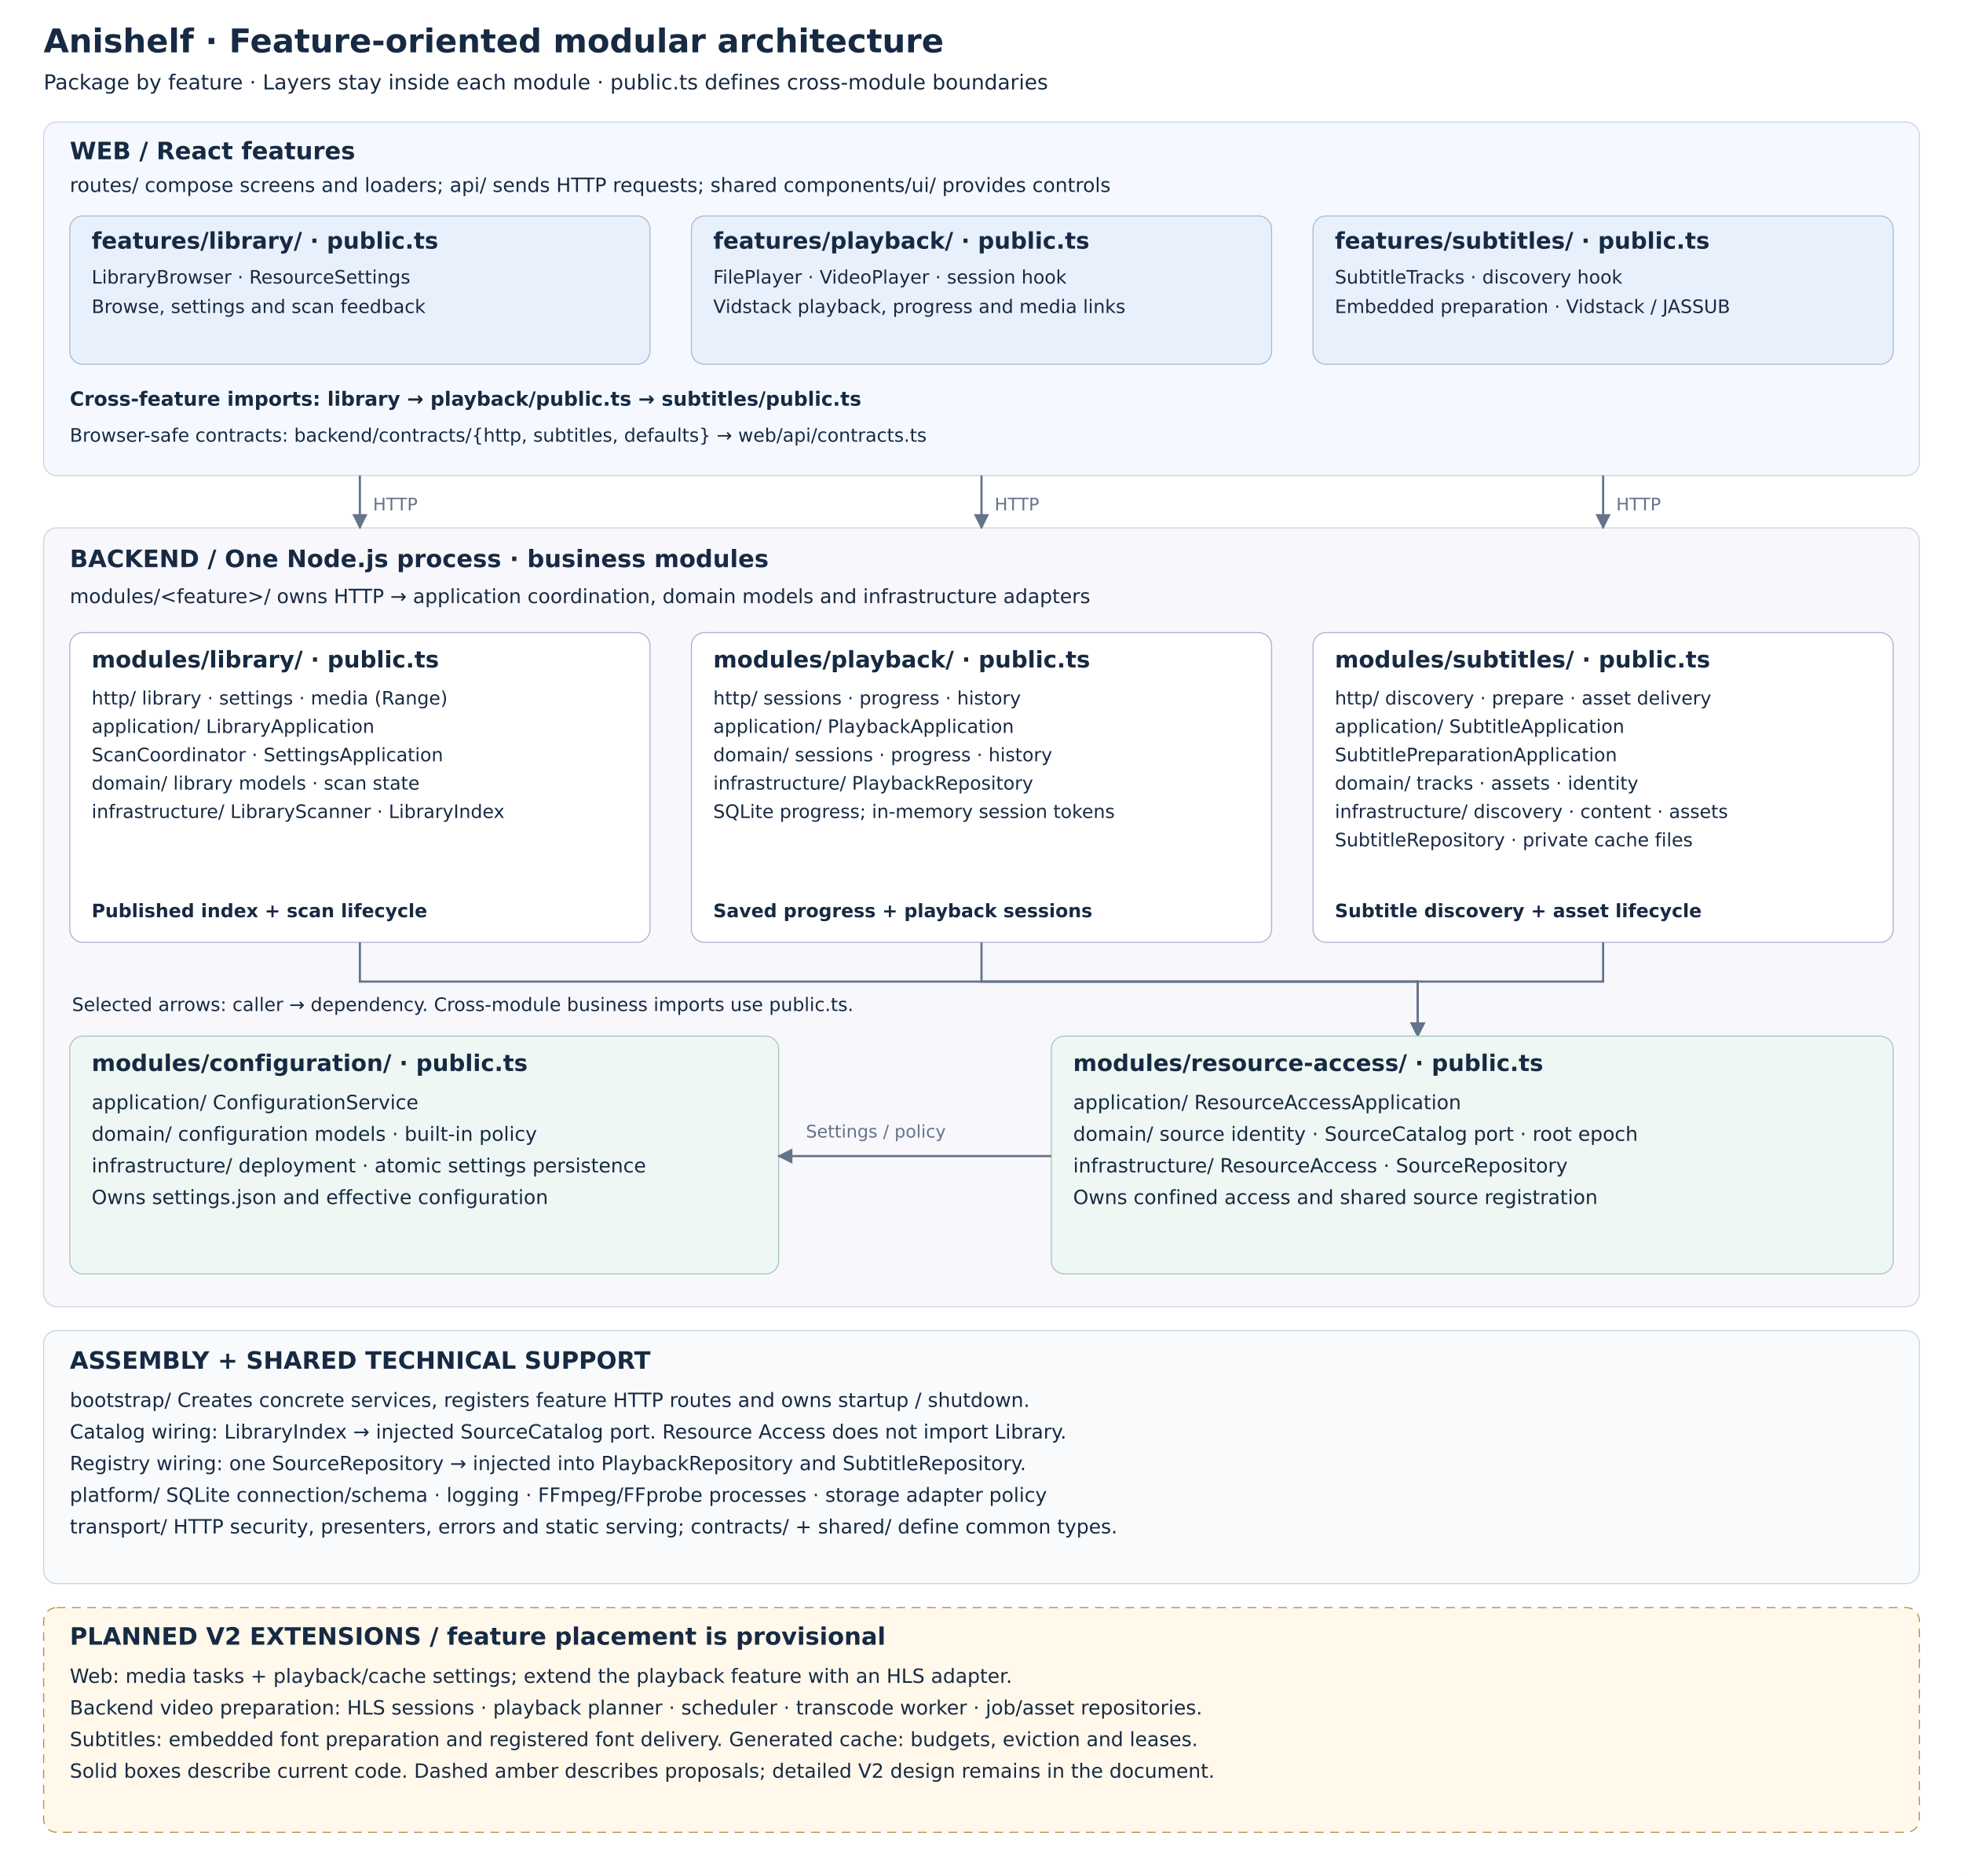
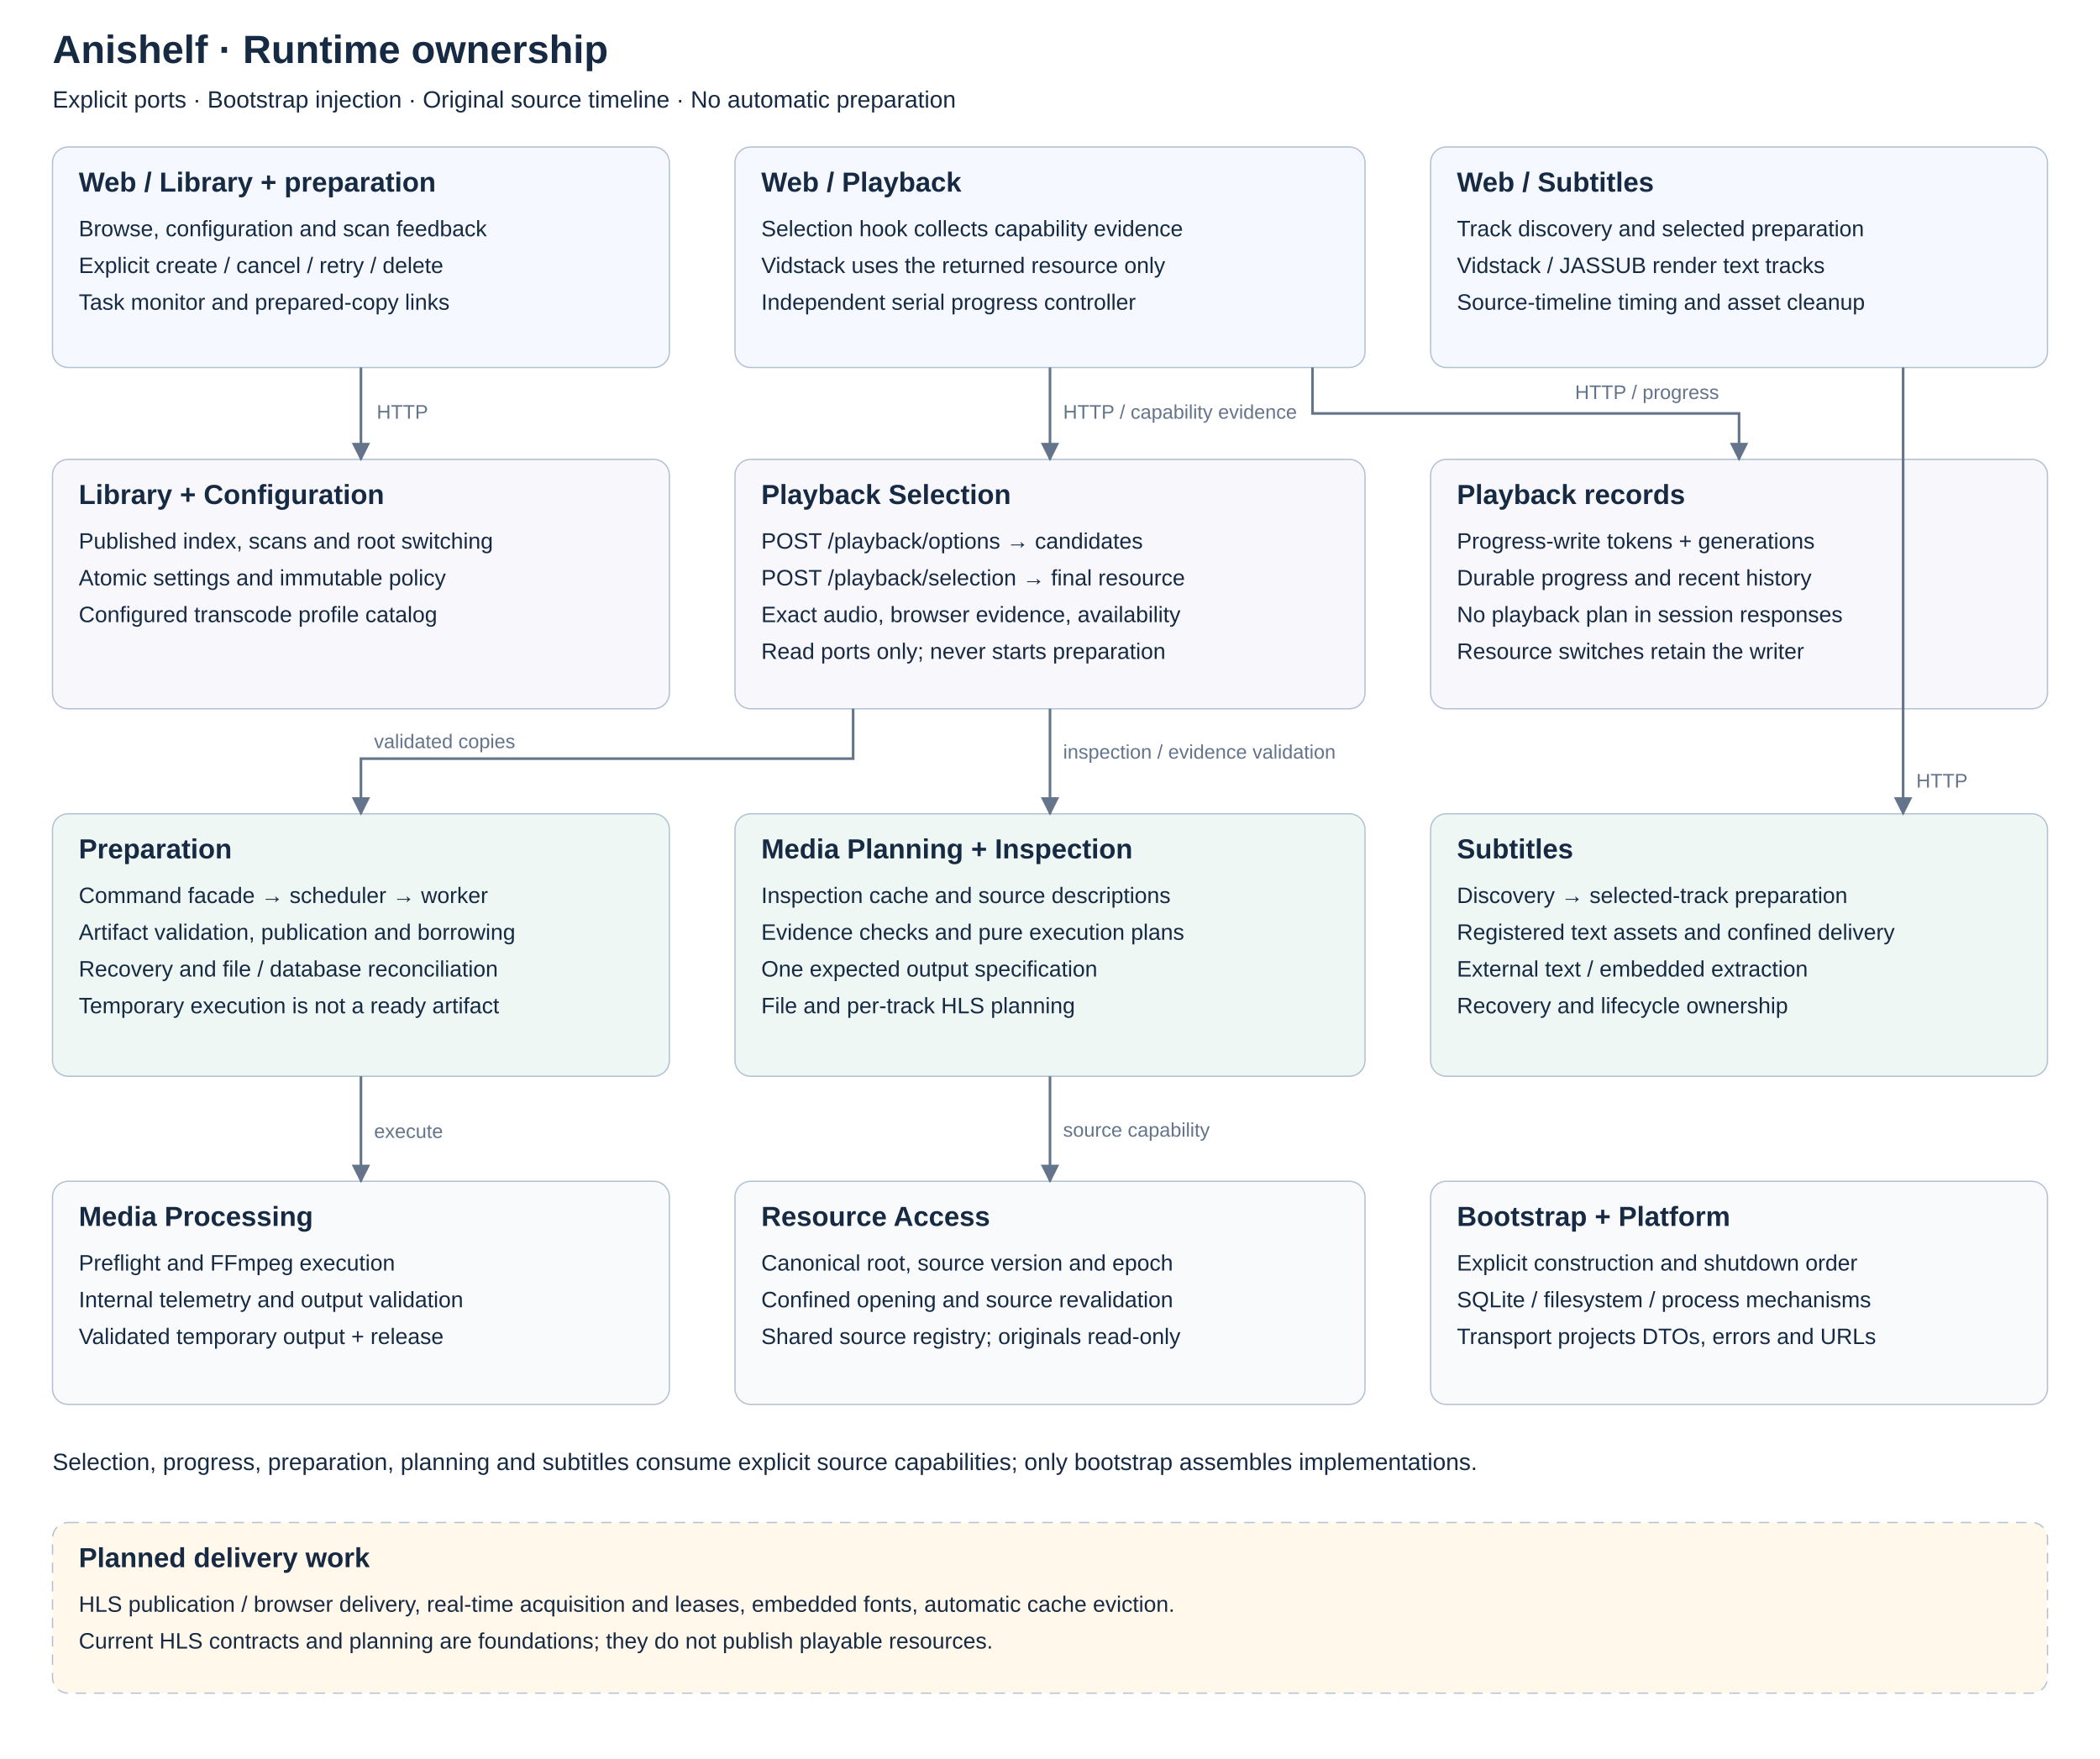
- <svg xmlns="http://www.w3.org/2000/svg" width="1800" height="1720" viewBox="0 0 1800 1720" role="img" aria-labelledby="title desc">
+ <svg xmlns="http://www.w3.org/2000/svg" width="1600" height="1340" viewBox="0 0 1600 1340" role="img" aria-labelledby="title desc">
  <defs>
    <marker id="arrow" viewBox="0 0 10 10" refX="9" refY="5" markerWidth="7" markerHeight="7" orient="auto">
      <path d="M0 0 10 5 0 10z" fill="#64748b" />
    </marker>
  </defs>
-   <rect width="1800" height="1720" fill="#ffffff" />
-   <g font-family="DejaVu Sans, Arial, sans-serif" fill="#172a43">
-     <text x="40" y="48" font-size="30" font-weight="600">Anishelf · Feature-oriented modular architecture</text>
-     <text x="40" y="82" font-size="19">Package by feature · Layers stay inside each module · public.ts defines cross-module boundaries</text>
-     <rect x="40" y="112" width="1720" height="324" rx="12" fill="#f5f9ff" stroke="#cbd5e1" />
-     <text x="64" y="146" font-size="22" font-weight="600">WEB / React features</text>
-     <text x="64" y="176" font-size="18">routes/ compose screens and loaders; api/ sends HTTP requests; shared components/ui/ provides controls</text>
-     <rect x="64" y="198" width="532" height="136" rx="12" fill="#e8f0fc" stroke="#a9bcd5" />
-     <text x="84" y="228" font-size="21" font-weight="600">features/library/ · public.ts</text>
-     <text x="84" y="260" font-size="17">LibraryBrowser · ResourceSettings</text>
-     <text x="84" y="287" font-size="17">Browse, settings and scan feedback</text>
-     <rect x="634" y="198" width="532" height="136" rx="12" fill="#e8f0fc" stroke="#a9bcd5" />
-     <text x="654" y="228" font-size="21" font-weight="600">features/playback/ · public.ts</text>
-     <text x="654" y="260" font-size="17">FilePlayer · VideoPlayer · session hook</text>
-     <text x="654" y="287" font-size="17">Vidstack playback, progress and media links</text>
-     <rect x="1204" y="198" width="532" height="136" rx="12" fill="#e8f0fc" stroke="#a9bcd5" />
-     <text x="1224" y="228" font-size="21" font-weight="600">features/subtitles/ · public.ts</text>
-     <text x="1224" y="260" font-size="17">SubtitleTracks · discovery hook</text>
-     <text x="1224" y="287" font-size="17">Embedded preparation · Vidstack / JASSUB</text>
-     <text x="64" y="372" font-size="18" font-weight="600">Cross-feature imports: library → playback/public.ts → subtitles/public.ts</text>
-     <text x="64" y="405" font-size="17">Browser-safe contracts: backend/contracts/{http, subtitles, defaults} → web/api/contracts.ts</text>
-     <rect x="40" y="484" width="1720" height="714" rx="12" fill="#f8f7fc" stroke="#cbd5e1" />
-     <text x="64" y="520" font-size="22" font-weight="600">BACKEND / One Node.js process · business modules</text>
-     <text x="64" y="553" font-size="18">modules/&lt;feature&gt;/ owns HTTP → application coordination, domain models and infrastructure adapters</text>
-     <rect x="64" y="580" width="532" height="284" rx="12" fill="#ffffff" stroke="#b6aed2" />
-     <text x="84" y="612" font-size="21" font-weight="600">modules/library/ · public.ts</text>
-     <text x="84" y="646" font-size="17">http/  library · settings · media (Range)</text>
-     <text x="84" y="672" font-size="17">application/  LibraryApplication</text>
-     <text x="84" y="698" font-size="17">ScanCoordinator · SettingsApplication</text>
-     <text x="84" y="724" font-size="17">domain/  library models · scan state</text>
-     <text x="84" y="750" font-size="17">infrastructure/  LibraryScanner · LibraryIndex</text>
-     <text x="84" y="841" font-size="17" font-weight="600">Published index + scan lifecycle</text>
-     <rect x="634" y="580" width="532" height="284" rx="12" fill="#ffffff" stroke="#b6aed2" />
-     <text x="654" y="612" font-size="21" font-weight="600">modules/playback/ · public.ts</text>
-     <text x="654" y="646" font-size="17">http/  sessions · progress · history</text>
-     <text x="654" y="672" font-size="17">application/  PlaybackApplication</text>
-     <text x="654" y="698" font-size="17">domain/  sessions · progress · history</text>
-     <text x="654" y="724" font-size="17">infrastructure/  PlaybackRepository</text>
-     <text x="654" y="750" font-size="17">SQLite progress; in-memory session tokens</text>
-     <text x="654" y="841" font-size="17" font-weight="600">Saved progress + playback sessions</text>
-     <rect x="1204" y="580" width="532" height="284" rx="12" fill="#ffffff" stroke="#b6aed2" />
-     <text x="1224" y="612" font-size="21" font-weight="600">modules/subtitles/ · public.ts</text>
-     <text x="1224" y="646" font-size="17">http/  discovery · prepare · asset delivery</text>
-     <text x="1224" y="672" font-size="17">application/  SubtitleApplication</text>
-     <text x="1224" y="698" font-size="17">SubtitlePreparationApplication</text>
-     <text x="1224" y="724" font-size="17">domain/  tracks · assets · identity</text>
-     <text x="1224" y="750" font-size="17">infrastructure/  discovery · content · assets</text>
-     <text x="1224" y="776" font-size="17">SubtitleRepository · private cache files</text>
-     <text x="1224" y="841" font-size="17" font-weight="600">Subtitle discovery + asset lifecycle</text>
-     <path data-from="web-library" data-to="library" d="M330 436 V484" fill="none" stroke="#64748b" stroke-width="2" marker-end="url(#arrow)" />
-     <text x="342" y="468" font-size="16" fill="#64748b">HTTP</text>
-     <path data-from="web-playback" data-to="playback" d="M900 436 V484" fill="none" stroke="#64748b" stroke-width="2" marker-end="url(#arrow)" />
-     <text x="912" y="468" font-size="16" fill="#64748b">HTTP</text>
-     <path data-from="web-subtitles" data-to="subtitles" d="M1470 436 V484" fill="none" stroke="#64748b" stroke-width="2" marker-end="url(#arrow)" />
-     <text x="1482" y="468" font-size="16" fill="#64748b">HTTP</text>
-     <path data-from="library" data-to="resource-access" d="M330 864 V900 H1300 V950" fill="none" stroke="#64748b" stroke-width="2" marker-end="url(#arrow)" />
-     <path data-from="playback" data-to="resource-access" d="M900 864 V900 H1300 V950" fill="none" stroke="#64748b" stroke-width="2" marker-end="url(#arrow)" />
-     <path data-from="subtitles" data-to="resource-access" d="M1470 864 V900 H1300 V950" fill="none" stroke="#64748b" stroke-width="2" marker-end="url(#arrow)" />
-     <text x="66" y="927" font-size="17">Selected arrows: caller → dependency. Cross-module business imports use public.ts.</text>
-     <rect x="64" y="950" width="650" height="218" rx="12" fill="#eef7f3" stroke="#a9c8bc" />
-     <text x="84" y="982" font-size="21" font-weight="600">modules/configuration/ · public.ts</text>
-     <text x="84" y="1017" font-size="18">application/  ConfigurationService</text>
-     <text x="84" y="1046" font-size="18">domain/  configuration models · built-in policy</text>
-     <text x="84" y="1075" font-size="18">infrastructure/  deployment · atomic settings persistence</text>
-     <text x="84" y="1104" font-size="18">Owns settings.json and effective configuration</text>
-     <rect x="964" y="950" width="772" height="218" rx="12" fill="#eef7f3" stroke="#a9c8bc" />
-     <text x="984" y="982" font-size="21" font-weight="600">modules/resource-access/ · public.ts</text>
-     <text x="984" y="1017" font-size="18">application/  ResourceAccessApplication</text>
-     <text x="984" y="1046" font-size="18">domain/  source identity · SourceCatalog port · root epoch</text>
-     <text x="984" y="1075" font-size="18">infrastructure/  ResourceAccess · SourceRepository</text>
-     <text x="984" y="1104" font-size="18">Owns confined access and shared source registration</text>
-     <path data-from="resource-access" data-to="configuration" d="M964 1060 H714" fill="none" stroke="#64748b" stroke-width="2" marker-end="url(#arrow)" />
-     <text x="739" y="1043" font-size="16" fill="#64748b">Settings / policy</text>
-     <rect x="40" y="1220" width="1720" height="232" rx="12" fill="#f8fafc" stroke="#cbd5e1" />
-     <text x="64" y="1255" font-size="22" font-weight="600">ASSEMBLY + SHARED TECHNICAL SUPPORT</text>
-     <text x="64" y="1290" font-size="18">bootstrap/  Creates concrete services, registers feature HTTP routes and owns startup / shutdown.</text>
-     <text x="64" y="1319" font-size="18">Catalog wiring: LibraryIndex → injected SourceCatalog port. Resource Access does not import Library.</text>
-     <text x="64" y="1348" font-size="18">Registry wiring: one SourceRepository → injected into PlaybackRepository and SubtitleRepository.</text>
-     <text x="64" y="1377" font-size="18">platform/  SQLite connection/schema · logging · FFmpeg/FFprobe processes · storage adapter policy</text>
-     <text x="64" y="1406" font-size="18">transport/  HTTP security, presenters, errors and static serving; contracts/ + shared/ define common types.</text>
-     <rect x="40" y="1474" width="1720" height="206" rx="12" fill="#fff8eb" stroke="#ba8b46" stroke-dasharray="8 6" />
-     <text x="64" y="1508" font-size="22" font-weight="600">PLANNED V2 EXTENSIONS / feature placement is provisional</text>
-     <text x="64" y="1543" font-size="18">Web: media tasks + playback/cache settings; extend the playback feature with an HLS adapter.</text>
-     <text x="64" y="1572" font-size="18">Backend video preparation: HLS sessions · playback planner · scheduler · transcode worker · job/asset repositories.</text>
-     <text x="64" y="1601" font-size="18">Subtitles: embedded font preparation and registered font delivery. Generated cache: budgets, eviction and leases.</text>
-     <text x="64" y="1630" font-size="18">Solid boxes describe current code. Dashed amber describes proposals; detailed V2 design remains in the document.</text>
+   <rect width="1600" height="1340" fill="#fff" />
+   <g font-family="Arial, sans-serif" fill="#172a43">
+     <text x="40" y="48" font-size="30" font-weight="600">Anishelf · Runtime ownership</text>
+     <text x="40" y="82" font-size="18">Explicit ports · Bootstrap injection · Original source timeline · No automatic preparation</text>
+     <rect x="40" y="112" width="470" height="168" rx="12" fill="#f5f9ff" stroke="#b3c2d3" />
+     <text x="60" y="146" font-size="21" font-weight="600">Web / Library + preparation</text>
+     <text x="60" y="180" font-size="17">Browse, configuration and scan feedback</text>
+     <text x="60" y="208" font-size="17">Explicit create / cancel / retry / delete</text>
+     <text x="60" y="236" font-size="17">Task monitor and prepared-copy links</text>
+     <rect x="560" y="112" width="480" height="168" rx="12" fill="#f5f9ff" stroke="#b3c2d3" />
+     <text x="580" y="146" font-size="21" font-weight="600">Web / Playback</text>
+     <text x="580" y="180" font-size="17">Selection hook collects capability evidence</text>
+     <text x="580" y="208" font-size="17">Vidstack uses the returned resource only</text>
+     <text x="580" y="236" font-size="17">Independent serial progress controller</text>
+     <rect x="1090" y="112" width="470" height="168" rx="12" fill="#f5f9ff" stroke="#b3c2d3" />
+     <text x="1110" y="146" font-size="21" font-weight="600">Web / Subtitles</text>
+     <text x="1110" y="180" font-size="17">Track discovery and selected preparation</text>
+     <text x="1110" y="208" font-size="17">Vidstack / JASSUB render text tracks</text>
+     <text x="1110" y="236" font-size="17">Source-timeline timing and asset cleanup</text>
+     <rect x="40" y="350" width="470" height="190" rx="12" fill="#f8f7fc" stroke="#b3c2d3" />
+     <text x="60" y="384" font-size="21" font-weight="600">Library + Configuration</text>
+     <text x="60" y="418" font-size="17">Published index, scans and root switching</text>
+     <text x="60" y="446" font-size="17">Atomic settings and immutable policy</text>
+     <text x="60" y="474" font-size="17">Configured transcode profile catalog</text>
+     <rect x="560" y="350" width="480" height="190" rx="12" fill="#f8f7fc" stroke="#b3c2d3" />
+     <text x="580" y="384" font-size="21" font-weight="600">Playback Selection</text>
+     <text x="580" y="418" font-size="17">POST /playback/options → candidates</text>
+     <text x="580" y="446" font-size="17">POST /playback/selection → final resource</text>
+     <text x="580" y="474" font-size="17">Exact audio, browser evidence, availability</text>
+     <text x="580" y="502" font-size="17">Read ports only; never starts preparation</text>
+     <rect x="1090" y="350" width="470" height="190" rx="12" fill="#f8f7fc" stroke="#b3c2d3" />
+     <text x="1110" y="384" font-size="21" font-weight="600">Playback records</text>
+     <text x="1110" y="418" font-size="17">Progress-write tokens + generations</text>
+     <text x="1110" y="446" font-size="17">Durable progress and recent history</text>
+     <text x="1110" y="474" font-size="17">No playback plan in session responses</text>
+     <text x="1110" y="502" font-size="17">Resource switches retain the writer</text>
+     <path d="M275 280 V350" fill="none" stroke="#64748b" stroke-width="2" marker-end="url(#arrow)" />
+     <text x="287" y="319" font-size="15" fill="#64748b">HTTP</text>
+     <path d="M800 280 V350" fill="none" stroke="#64748b" stroke-width="2" marker-end="url(#arrow)" />
+     <text x="810" y="319" font-size="15" fill="#64748b">HTTP / capability evidence</text>
+     <path d="M1000 280 V315 H1325 V350" fill="none" stroke="#64748b" stroke-width="2" marker-end="url(#arrow)" />
+     <text x="1200" y="304" font-size="15" fill="#64748b">HTTP / progress</text>
+     <rect x="40" y="620" width="470" height="200" rx="12" fill="#eef7f3" stroke="#b3c2d3" />
+     <text x="60" y="654" font-size="21" font-weight="600">Preparation</text>
+     <text x="60" y="688" font-size="17">Command facade → scheduler → worker</text>
+     <text x="60" y="716" font-size="17">Artifact validation, publication and borrowing</text>
+     <text x="60" y="744" font-size="17">Recovery and file / database reconciliation</text>
+     <text x="60" y="772" font-size="17">Temporary execution is not a ready artifact</text>
+     <rect x="560" y="620" width="480" height="200" rx="12" fill="#eef7f3" stroke="#b3c2d3" />
+     <text x="580" y="654" font-size="21" font-weight="600">Media Planning + Inspection</text>
+     <text x="580" y="688" font-size="17">Inspection cache and source descriptions</text>
+     <text x="580" y="716" font-size="17">Evidence checks and pure execution plans</text>
+     <text x="580" y="744" font-size="17">One expected output specification</text>
+     <text x="580" y="772" font-size="17">File and per-track HLS planning</text>
+     <rect x="1090" y="620" width="470" height="200" rx="12" fill="#eef7f3" stroke="#b3c2d3" />
+     <text x="1110" y="654" font-size="21" font-weight="600">Subtitles</text>
+     <text x="1110" y="688" font-size="17">Discovery → selected-track preparation</text>
+     <text x="1110" y="716" font-size="17">Registered text assets and confined delivery</text>
+     <text x="1110" y="744" font-size="17">External text / embedded extraction</text>
+     <text x="1110" y="772" font-size="17">Recovery and lifecycle ownership</text>
+     <path d="M650 540 V578 H275 V620" fill="none" stroke="#64748b" stroke-width="2" marker-end="url(#arrow)" />
+     <text x="285" y="570" font-size="15" fill="#64748b">validated copies</text>
+     <path d="M800 540 V620" fill="none" stroke="#64748b" stroke-width="2" marker-end="url(#arrow)" />
+     <text x="810" y="578" font-size="15" fill="#64748b">inspection / evidence validation</text>
+     <path d="M1450 280 V620" fill="none" stroke="#64748b" stroke-width="2" marker-end="url(#arrow)" />
+     <text x="1460" y="600" font-size="15" fill="#64748b">HTTP</text>
+     <rect x="40" y="900" width="470" height="170" rx="12" fill="#f8fafc" stroke="#b3c2d3" />
+     <text x="60" y="934" font-size="21" font-weight="600">Media Processing</text>
+     <text x="60" y="968" font-size="17">Preflight and FFmpeg execution</text>
+     <text x="60" y="996" font-size="17">Internal telemetry and output validation</text>
+     <text x="60" y="1024" font-size="17">Validated temporary output + release</text>
+     <rect x="560" y="900" width="480" height="170" rx="12" fill="#f8fafc" stroke="#b3c2d3" />
+     <text x="580" y="934" font-size="21" font-weight="600">Resource Access</text>
+     <text x="580" y="968" font-size="17">Canonical root, source version and epoch</text>
+     <text x="580" y="996" font-size="17">Confined opening and source revalidation</text>
+     <text x="580" y="1024" font-size="17">Shared source registry; originals read-only</text>
+     <rect x="1090" y="900" width="470" height="170" rx="12" fill="#f8fafc" stroke="#b3c2d3" />
+     <text x="1110" y="934" font-size="21" font-weight="600">Bootstrap + Platform</text>
+     <text x="1110" y="968" font-size="17">Explicit construction and shutdown order</text>
+     <text x="1110" y="996" font-size="17">SQLite / filesystem / process mechanisms</text>
+     <text x="1110" y="1024" font-size="17">Transport projects DTOs, errors and URLs</text>
+     <path d="M275 820 V900" fill="none" stroke="#64748b" stroke-width="2" marker-end="url(#arrow)" />
+     <text x="285" y="867" font-size="15" fill="#64748b">execute</text>
+     <path d="M800 820 V900" fill="none" stroke="#64748b" stroke-width="2" marker-end="url(#arrow)" />
+     <text x="810" y="866" font-size="15" fill="#64748b">source capability</text>
+     <text x="40" y="1120" font-size="18">Selection, progress, preparation, planning and subtitles consume explicit source capabilities; only bootstrap assembles implementations.</text>
+     <rect x="40" y="1160" width="1520" height="130" rx="12" fill="#fff8eb" stroke="#b3c2d3" stroke-dasharray="8 6" />
+     <text x="60" y="1194" font-size="21" font-weight="600">Planned delivery work</text>
+     <text x="60" y="1228" font-size="17">HLS publication / browser delivery, real-time acquisition and leases, embedded fonts, automatic cache eviction.</text>
+     <text x="60" y="1256" font-size="17">Current HLS contracts and planning are foundations; they do not publish playable resources.</text>
  </g>
</svg>
